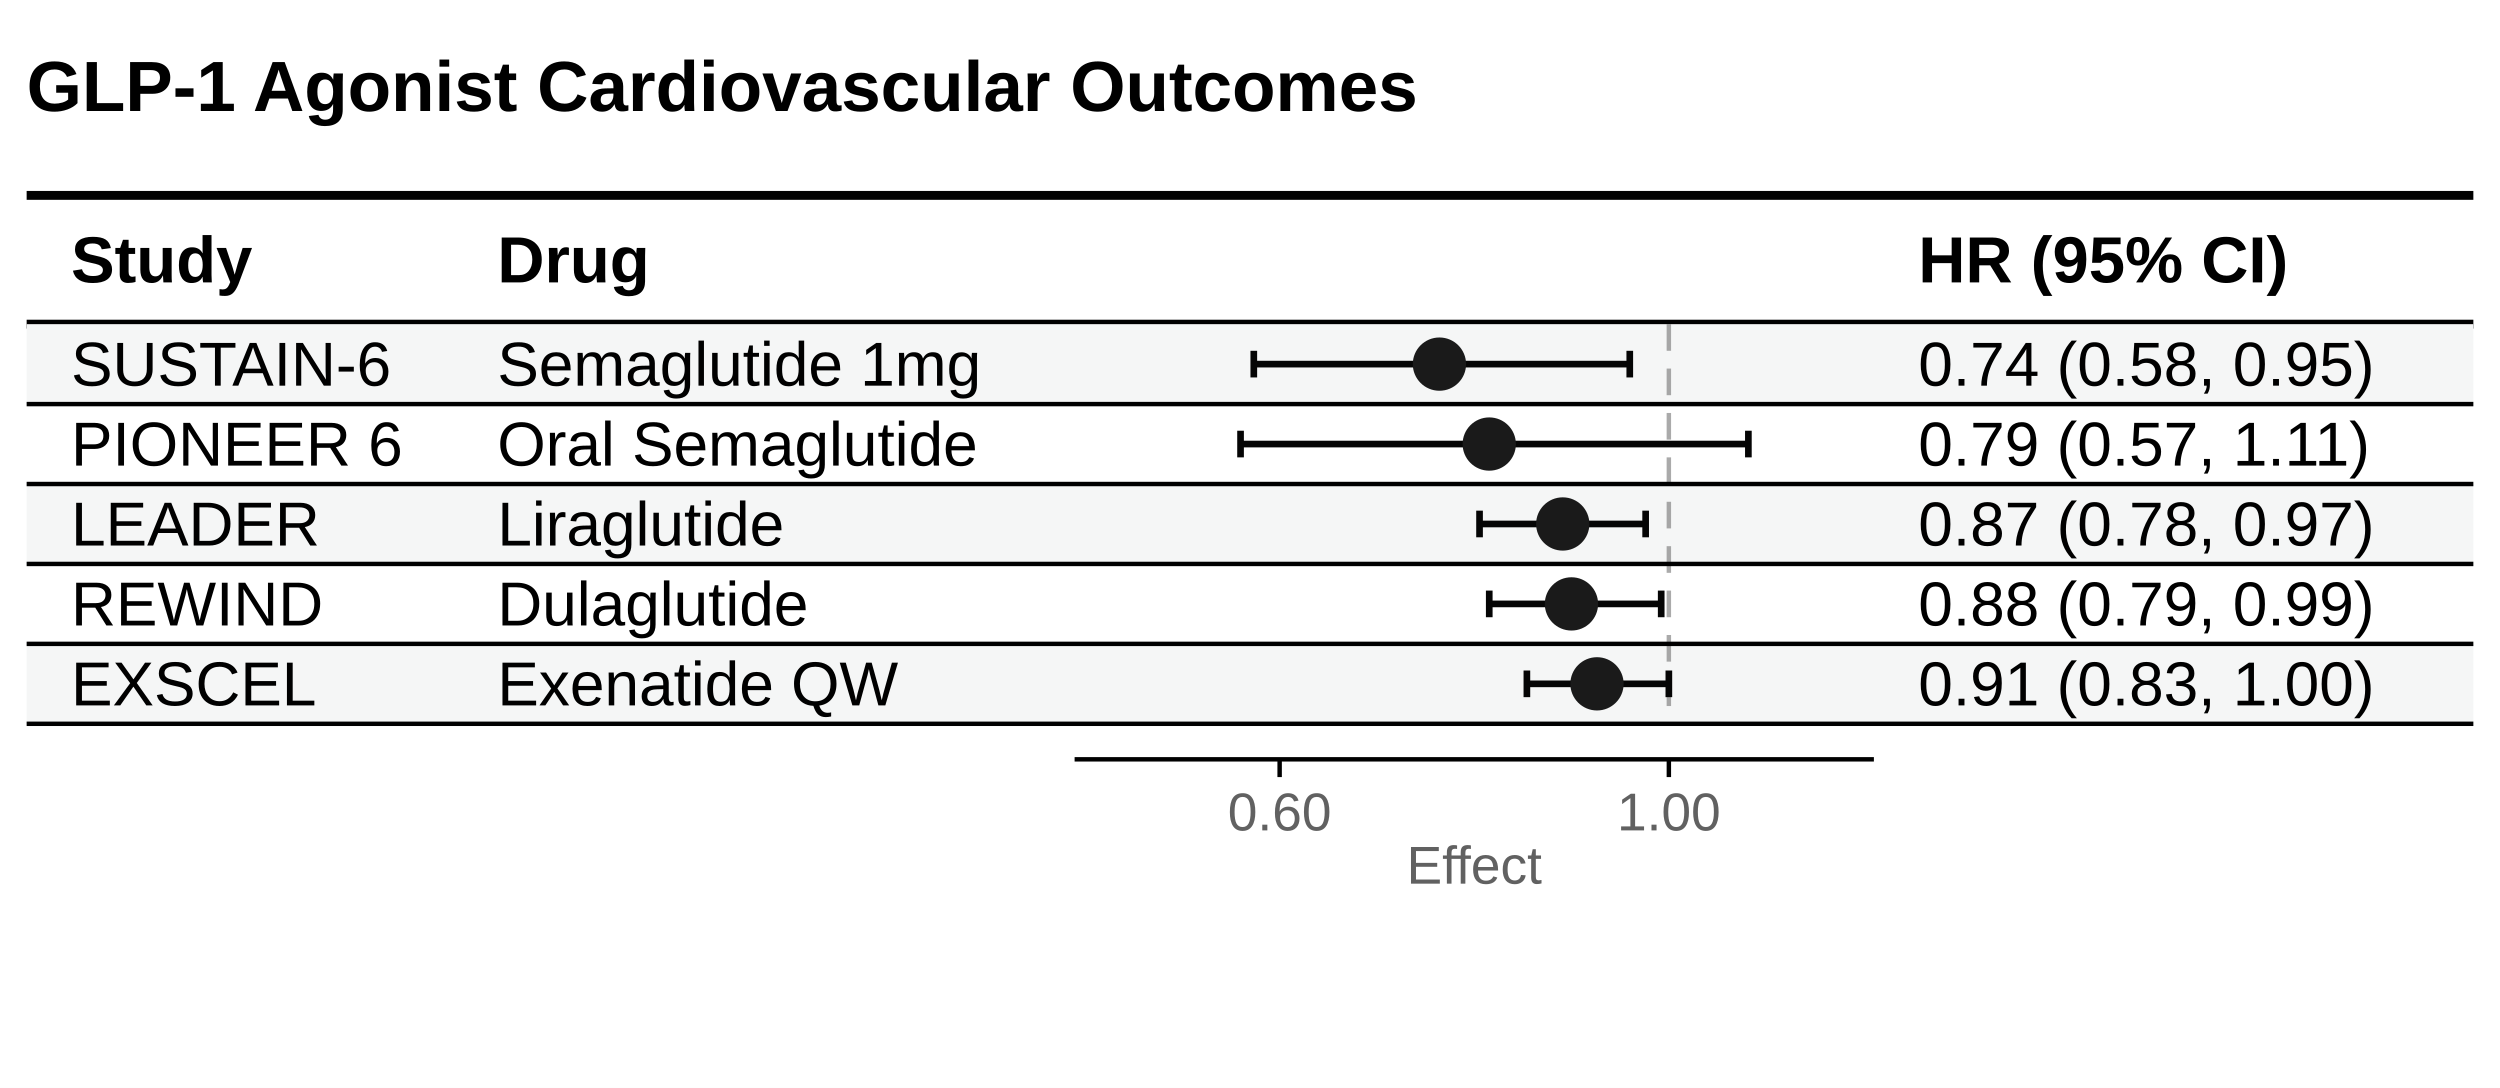
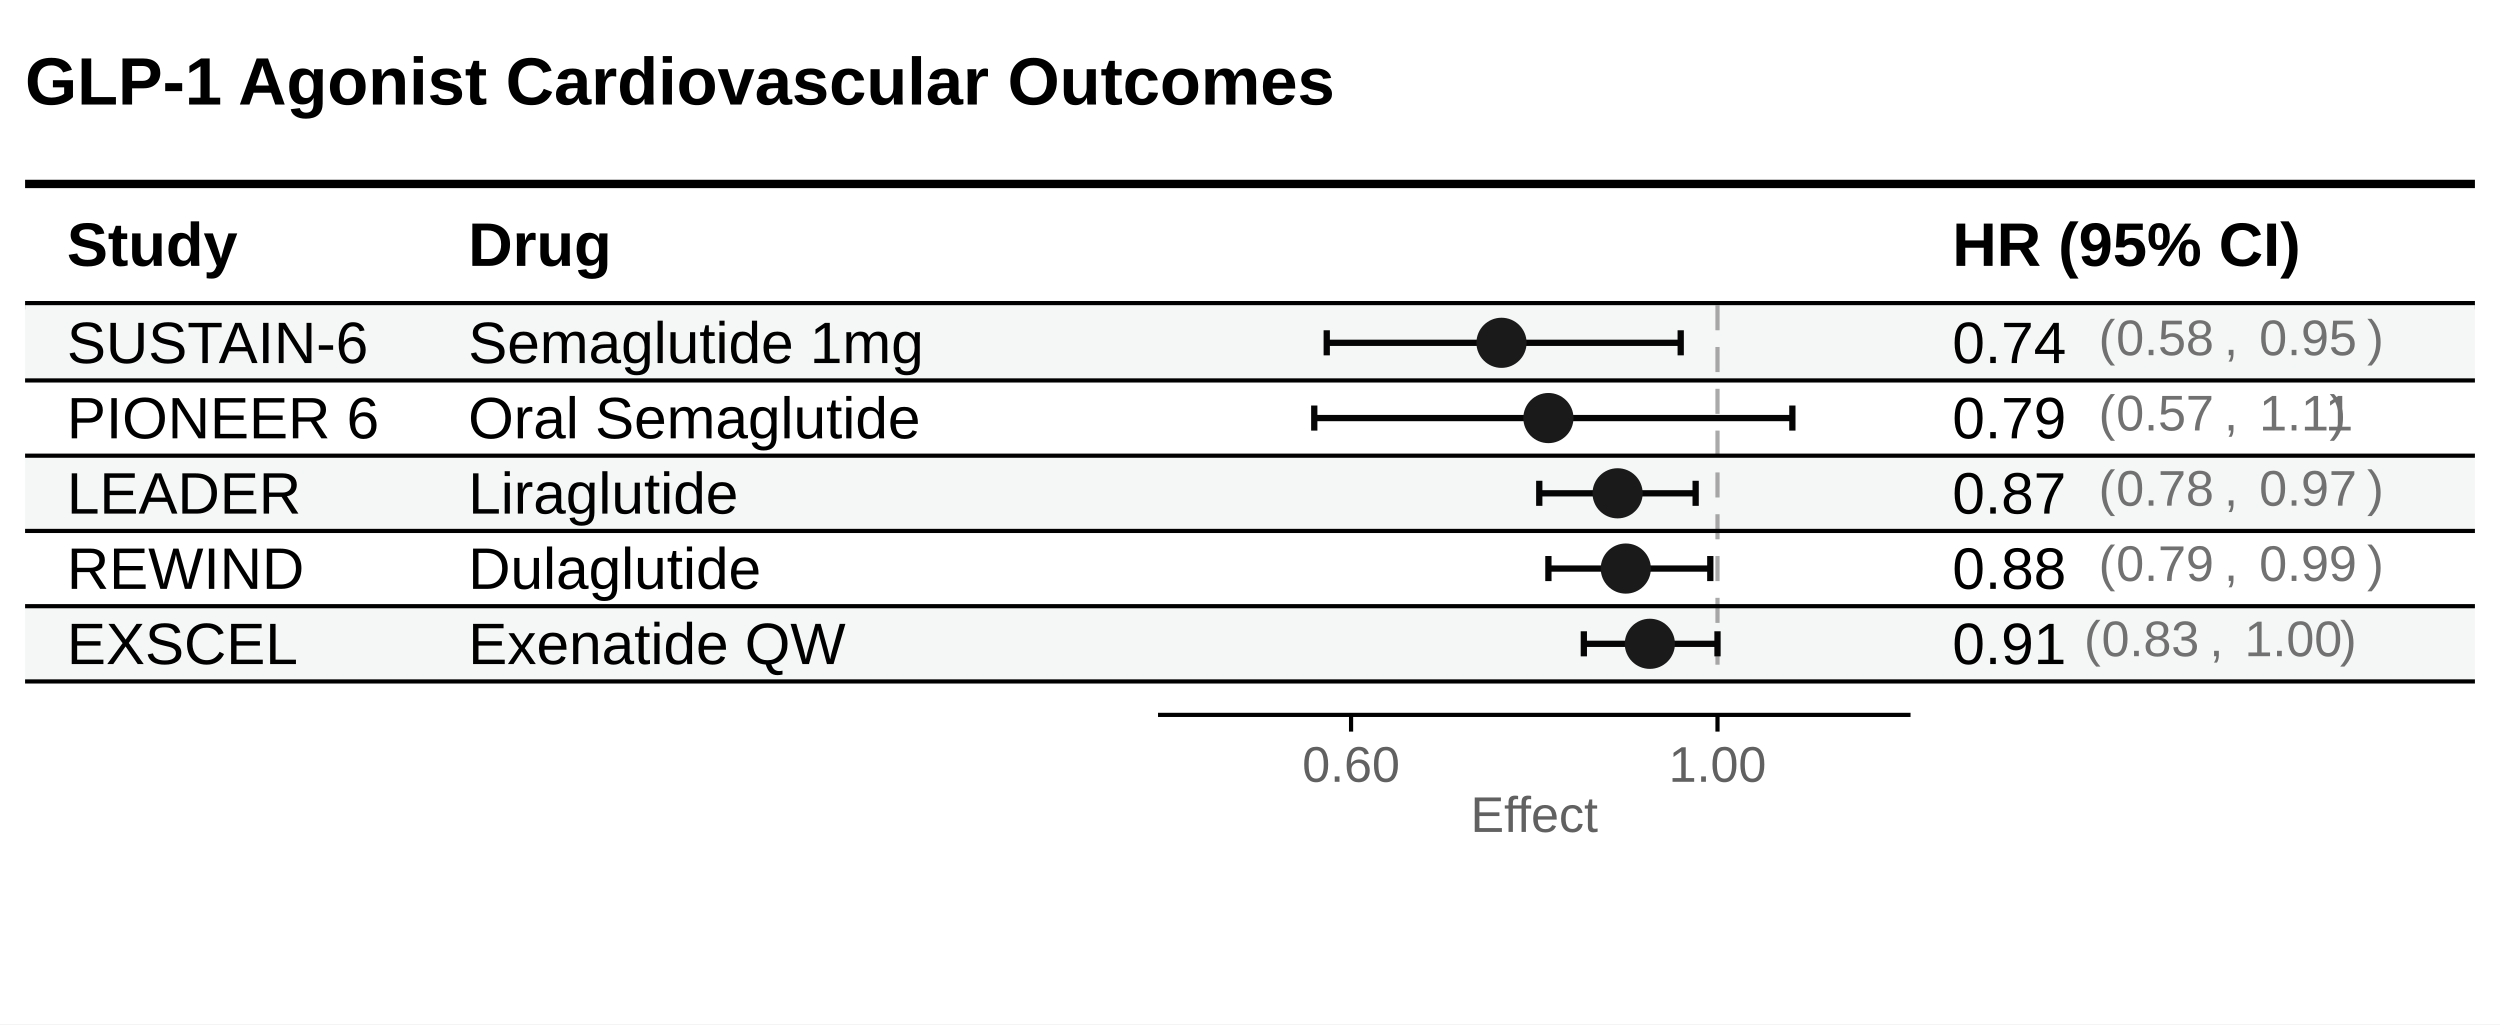
- <svg xmlns="http://www.w3.org/2000/svg" width="700" height="304.618" viewBox="0 0 563 245">
+ <svg xmlns="http://www.w3.org/2000/svg" width="700" height="286.789" viewBox="0 0 598 245">
  <style>
  text {
    font-variant-numeric: tabular-nums;
  }
</style>
  <rect width="100%" height="100%" fill="#FFFFFF" />
  <text x="6" y="25" font-family="Arial, Helvetica, sans-serif" font-size="16px" font-weight="600" fill="#000000">GLP-1 Agonist Cardiovascular Outcomes</text>
-   <line x1="6" x2="557" y1="44" y2="44" stroke="#000000" stroke-width="2" />
+   <line x1="6" x2="592" y1="44" y2="44" stroke="#000000" stroke-width="2" />
  <text class="cell-text" dominant-baseline="central" x="16" y="58.5" font-family="Arial, Helvetica, sans-serif" font-size="14.7px" font-weight="600" fill="#000000">Study</text>
  <text class="cell-text" dominant-baseline="central" x="112" y="58.5" font-family="Arial, Helvetica, sans-serif" font-size="14.7px" font-weight="600" text-anchor="start" fill="#000000">Drug</text>
-   <text class="cell-text" dominant-baseline="central" x="432" y="58.5" font-family="Arial, Helvetica, sans-serif" font-size="14.7px" font-weight="600" text-anchor="start" fill="#000000">HR (95% CI)</text>
-   <line x1="6" x2="557" y1="73" y2="73" stroke="#000000" stroke-width="2" />
-   <rect x="6" y="73" width="551" height="18" fill="#F5F6F6" />
-   <rect x="6" y="109" width="551" height="18" fill="#F5F6F6" />
-   <rect x="6" y="145" width="551" height="18" fill="#F5F6F6" />
-   <line x1="375.826" x2="375.826" y1="73" y2="163" stroke="#717171" stroke-width="1" stroke-opacity="0.6" stroke-dasharray="6,4" />
-   <g class="interval effect-0">
-     <line x1="282.356" x2="367.025" y1="82" y2="82" stroke="#050505" stroke-width="1.5" />
-     <line x1="282.356" x2="282.356" y1="79" y2="85" stroke="#050505" stroke-width="1.5" />
-     <line x1="367.025" x2="367.025" y1="79" y2="85" stroke="#050505" stroke-width="1.5" />
-     <circle cx="324.16" cy="82" r="6" fill="#1A1A1A" />
-   </g>
-   <g class="interval effect-0">
-     <line x1="279.372" x2="393.734" y1="100" y2="100" stroke="#050505" stroke-width="1.5" />
-     <line x1="279.372" x2="279.372" y1="97" y2="103" stroke="#050505" stroke-width="1.5" />
-     <line x1="393.734" x2="393.734" y1="97" y2="103" stroke="#050505" stroke-width="1.5" />
-     <circle cx="335.379" cy="100" r="6" fill="#1A1A1A" />
-   </g>
-   <g class="interval effect-0">
-     <line x1="333.193" x2="370.6" y1="118" y2="118" stroke="#050505" stroke-width="1.5" />
-     <line x1="333.193" x2="333.193" y1="115" y2="121" stroke="#050505" stroke-width="1.5" />
-     <line x1="370.6" x2="370.6" y1="115" y2="121" stroke="#050505" stroke-width="1.5" />
-     <circle cx="351.93" cy="118" r="6" fill="#1A1A1A" />
-   </g>
-   <g class="interval effect-0">
-     <line x1="335.379" x2="374.102" y1="136" y2="136" stroke="#050505" stroke-width="1.5" />
-     <line x1="335.379" x2="335.379" y1="133" y2="139" stroke="#050505" stroke-width="1.5" />
-     <line x1="374.102" x2="374.102" y1="133" y2="139" stroke="#050505" stroke-width="1.5" />
-     <circle cx="353.891" cy="136" r="6" fill="#1A1A1A" />
-   </g>
-   <g class="interval effect-0">
-     <line x1="343.854" x2="375.826" y1="154" y2="154" stroke="#050505" stroke-width="1.5" />
-     <line x1="343.854" x2="343.854" y1="151" y2="157" stroke="#050505" stroke-width="1.5" />
-     <line x1="375.826" x2="375.826" y1="151" y2="157" stroke="#050505" stroke-width="1.5" />
-     <circle cx="359.644" cy="154" r="6" fill="#1A1A1A" />
+   <text class="cell-text" dominant-baseline="central" x="467" y="58.5" font-family="Arial, Helvetica, sans-serif" font-size="14.7px" font-weight="600" text-anchor="start" fill="#000000">HR (95% CI)</text>
+   <line x1="6" x2="592" y1="73" y2="73" stroke="#000000" stroke-width="2" />
+   <rect x="6" y="73" width="586" height="18" fill="#F5F6F6" />
+   <rect x="6" y="109" width="586" height="18" fill="#F5F6F6" />
+   <rect x="6" y="145" width="586" height="18" fill="#F5F6F6" />
+   <line x1="410.826" x2="410.826" y1="73" y2="163" stroke="#717171" stroke-width="1" stroke-opacity="0.6" stroke-dasharray="6,4" />
+   <g class="interval effect-0">
+     <line x1="317.356" x2="402.025" y1="82" y2="82" stroke="#050505" stroke-width="1.5" />
+     <line x1="317.356" x2="317.356" y1="79" y2="85" stroke="#050505" stroke-width="1.5" />
+     <line x1="402.025" x2="402.025" y1="79" y2="85" stroke="#050505" stroke-width="1.5" />
+     <circle cx="359.16" cy="82" r="6" fill="#1A1A1A" />
+   </g>
+   <g class="interval effect-0">
+     <line x1="314.372" x2="428.734" y1="100" y2="100" stroke="#050505" stroke-width="1.5" />
+     <line x1="314.372" x2="314.372" y1="97" y2="103" stroke="#050505" stroke-width="1.5" />
+     <line x1="428.734" x2="428.734" y1="97" y2="103" stroke="#050505" stroke-width="1.5" />
+     <circle cx="370.379" cy="100" r="6" fill="#1A1A1A" />
+   </g>
+   <g class="interval effect-0">
+     <line x1="368.193" x2="405.6" y1="118" y2="118" stroke="#050505" stroke-width="1.5" />
+     <line x1="368.193" x2="368.193" y1="115" y2="121" stroke="#050505" stroke-width="1.5" />
+     <line x1="405.6" x2="405.6" y1="115" y2="121" stroke="#050505" stroke-width="1.5" />
+     <circle cx="386.93" cy="118" r="6" fill="#1A1A1A" />
+   </g>
+   <g class="interval effect-0">
+     <line x1="370.379" x2="409.102" y1="136" y2="136" stroke="#050505" stroke-width="1.5" />
+     <line x1="370.379" x2="370.379" y1="133" y2="139" stroke="#050505" stroke-width="1.5" />
+     <line x1="409.102" x2="409.102" y1="133" y2="139" stroke="#050505" stroke-width="1.5" />
+     <circle cx="388.891" cy="136" r="6" fill="#1A1A1A" />
+   </g>
+   <g class="interval effect-0">
+     <line x1="378.854" x2="410.826" y1="154" y2="154" stroke="#050505" stroke-width="1.5" />
+     <line x1="378.854" x2="378.854" y1="151" y2="157" stroke="#050505" stroke-width="1.5" />
+     <line x1="410.826" x2="410.826" y1="151" y2="157" stroke="#050505" stroke-width="1.5" />
+     <circle cx="394.644" cy="154" r="6" fill="#1A1A1A" />
  </g>
  <g transform="translate(0, 171)">
-     <line x1="242" x2="422" y1="0" y2="0" stroke="#000000" stroke-width="1" />
-     <line x1="288.174" x2="288.174" y1="0" y2="4" stroke="#000000" stroke-width="1" />
-     <text x="288.174" y="16" text-anchor="middle" font-family="Arial, Helvetica, sans-serif" font-size="12px" font-weight="400" font-style="normal" fill="#616161">0.60</text>
-     <line x1="375.826" x2="375.826" y1="0" y2="4" stroke="#000000" stroke-width="1" />
-     <text x="375.826" y="16" text-anchor="middle" font-family="Arial, Helvetica, sans-serif" font-size="12px" font-weight="400" font-style="normal" fill="#616161">1.00</text>
-     <text x="332" y="28" text-anchor="middle" font-family="Arial, Helvetica, sans-serif" font-size="12px" font-weight="400" font-style="normal" fill="#616161">Effect</text>
+     <line x1="277" x2="457" y1="0" y2="0" stroke="#000000" stroke-width="1" />
+     <line x1="323.174" x2="323.174" y1="0" y2="4" stroke="#000000" stroke-width="1" />
+     <text x="323.174" y="16" text-anchor="middle" font-family="Arial, Helvetica, sans-serif" font-size="12px" font-weight="400" font-style="normal" fill="#616161">0.60</text>
+     <line x1="410.826" x2="410.826" y1="0" y2="4" stroke="#000000" stroke-width="1" />
+     <text x="410.826" y="16" text-anchor="middle" font-family="Arial, Helvetica, sans-serif" font-size="12px" font-weight="400" font-style="normal" fill="#616161">1.00</text>
+     <text x="367" y="28" text-anchor="middle" font-family="Arial, Helvetica, sans-serif" font-size="12px" font-weight="400" font-style="normal" fill="#616161">Effect</text>
  </g>
  <text class="cell-text" dominant-baseline="central" x="16" y="82" font-family="Arial, Helvetica, sans-serif" font-size="14px" font-weight="400" font-style="normal" fill="#000000">SUSTAIN-6</text>
-   <text class="cell-text" dominant-baseline="central" x="112" y="82" font-family="Arial, Helvetica, sans-serif" font-size="14px" font-weight="400" font-style="normal" text-anchor="start" fill="#000000">Semaglutide 1mg</text>
-   <text class="cell-text" dominant-baseline="central" x="432" y="82" font-family="Arial, Helvetica, sans-serif" font-size="14px" font-weight="400" font-style="normal" text-anchor="start" fill="#000000">0.74 (0.58, 0.95)</text>
-   <line x1="6" x2="557" y1="91" y2="91" stroke="#000000" stroke-width="1" />
+   <g font-family="Arial, Helvetica, sans-serif" font-size="14px" font-weight="400" font-style="normal" fill="#000000" transform="translate(112 73.6)">
+     <text y="8.40" dominant-baseline="central">Semaglutide 1mg</text>
+   </g>
+   <g font-family="Arial, Helvetica, sans-serif" font-size="14px" font-weight="400" font-style="normal" fill="#000000" transform="translate(467 73.6)">
+     <g>
+       <g transform="translate(0 0)">
+         <text y="8.40" dominant-baseline="central">0.74</text>
+       </g>
+       <g transform="translate(30.1 0)">
+         <text y="8.40" dominant-baseline="central"> </text>
+       </g>
+       <g transform="translate(35 0)">
+         <g>
+           <g transform="translate(0 0)">
+             <text y="7.20" font-size="12" fill="#717171" dominant-baseline="central">(</text>
+           </g>
+           <g transform="translate(4.2 0)">
+             <text y="7.20" font-size="12" fill="#717171" dominant-baseline="central">0.58</text>
+           </g>
+           <g transform="translate(30 0)">
+             <text y="7.20" font-size="12" fill="#717171" dominant-baseline="central">, </text>
+           </g>
+           <g transform="translate(38.4 0)">
+             <text y="7.20" font-size="12" fill="#717171" dominant-baseline="central">0.95</text>
+           </g>
+           <g transform="translate(64.2 0)">
+             <text y="7.20" font-size="12" fill="#717171" dominant-baseline="central">)</text>
+           </g>
+         </g>
+       </g>
+     </g>
+   </g>
+   <line x1="6" x2="592" y1="91" y2="91" stroke="#000000" stroke-width="1" />
  <text class="cell-text" dominant-baseline="central" x="16" y="100" font-family="Arial, Helvetica, sans-serif" font-size="14px" font-weight="400" font-style="normal" fill="#000000">PIONEER 6</text>
-   <text class="cell-text" dominant-baseline="central" x="112" y="100" font-family="Arial, Helvetica, sans-serif" font-size="14px" font-weight="400" font-style="normal" text-anchor="start" fill="#000000">Oral Semaglutide</text>
-   <text class="cell-text" dominant-baseline="central" x="432" y="100" font-family="Arial, Helvetica, sans-serif" font-size="14px" font-weight="400" font-style="normal" text-anchor="start" fill="#000000">0.79 (0.57, 1.11)</text>
-   <line x1="6" x2="557" y1="109" y2="109" stroke="#000000" stroke-width="1" />
+   <g font-family="Arial, Helvetica, sans-serif" font-size="14px" font-weight="400" font-style="normal" fill="#000000" transform="translate(112 91.6)">
+     <text y="8.40" dominant-baseline="central">Oral Semaglutide</text>
+   </g>
+   <g font-family="Arial, Helvetica, sans-serif" font-size="14px" font-weight="400" font-style="normal" fill="#000000" transform="translate(467 91.6)">
+     <g>
+       <g transform="translate(0 0)">
+         <text y="8.40" dominant-baseline="central">0.79</text>
+       </g>
+       <g transform="translate(30.1 0)">
+         <text y="8.40" dominant-baseline="central"> </text>
+       </g>
+       <g transform="translate(35 0)">
+         <g>
+           <g transform="translate(0 0)">
+             <text y="7.20" font-size="12" fill="#717171" dominant-baseline="central">(</text>
+           </g>
+           <g transform="translate(4.2 0)">
+             <text y="7.20" font-size="12" fill="#717171" dominant-baseline="central">0.57</text>
+           </g>
+           <g transform="translate(30 0)">
+             <text y="7.20" font-size="12" fill="#717171" dominant-baseline="central">, </text>
+           </g>
+           <g transform="translate(38.4 0)">
+             <text y="7.20" font-size="12" fill="#717171" dominant-baseline="central">1.11</text>
+           </g>
+           <g transform="translate(55.2 0)">
+             <text y="7.20" font-size="12" fill="#717171" dominant-baseline="central">)</text>
+           </g>
+         </g>
+       </g>
+     </g>
+   </g>
+   <line x1="6" x2="592" y1="109" y2="109" stroke="#000000" stroke-width="1" />
  <text class="cell-text" dominant-baseline="central" x="16" y="118" font-family="Arial, Helvetica, sans-serif" font-size="14px" font-weight="400" font-style="normal" fill="#000000">LEADER</text>
-   <text class="cell-text" dominant-baseline="central" x="112" y="118" font-family="Arial, Helvetica, sans-serif" font-size="14px" font-weight="400" font-style="normal" text-anchor="start" fill="#000000">Liraglutide</text>
-   <text class="cell-text" dominant-baseline="central" x="432" y="118" font-family="Arial, Helvetica, sans-serif" font-size="14px" font-weight="400" font-style="normal" text-anchor="start" fill="#000000">0.87 (0.78, 0.97)</text>
-   <line x1="6" x2="557" y1="127" y2="127" stroke="#000000" stroke-width="1" />
+   <g font-family="Arial, Helvetica, sans-serif" font-size="14px" font-weight="400" font-style="normal" fill="#000000" transform="translate(112 109.6)">
+     <text y="8.40" dominant-baseline="central">Liraglutide</text>
+   </g>
+   <g font-family="Arial, Helvetica, sans-serif" font-size="14px" font-weight="400" font-style="normal" fill="#000000" transform="translate(467 109.6)">
+     <g>
+       <g transform="translate(0 0)">
+         <text y="8.40" dominant-baseline="central">0.87</text>
+       </g>
+       <g transform="translate(30.1 0)">
+         <text y="8.40" dominant-baseline="central"> </text>
+       </g>
+       <g transform="translate(35 0)">
+         <g>
+           <g transform="translate(0 0)">
+             <text y="7.20" font-size="12" fill="#717171" dominant-baseline="central">(</text>
+           </g>
+           <g transform="translate(4.2 0)">
+             <text y="7.20" font-size="12" fill="#717171" dominant-baseline="central">0.78</text>
+           </g>
+           <g transform="translate(30 0)">
+             <text y="7.20" font-size="12" fill="#717171" dominant-baseline="central">, </text>
+           </g>
+           <g transform="translate(38.4 0)">
+             <text y="7.20" font-size="12" fill="#717171" dominant-baseline="central">0.97</text>
+           </g>
+           <g transform="translate(64.2 0)">
+             <text y="7.20" font-size="12" fill="#717171" dominant-baseline="central">)</text>
+           </g>
+         </g>
+       </g>
+     </g>
+   </g>
+   <line x1="6" x2="592" y1="127" y2="127" stroke="#000000" stroke-width="1" />
  <text class="cell-text" dominant-baseline="central" x="16" y="136" font-family="Arial, Helvetica, sans-serif" font-size="14px" font-weight="400" font-style="normal" fill="#000000">REWIND</text>
-   <text class="cell-text" dominant-baseline="central" x="112" y="136" font-family="Arial, Helvetica, sans-serif" font-size="14px" font-weight="400" font-style="normal" text-anchor="start" fill="#000000">Dulaglutide</text>
-   <text class="cell-text" dominant-baseline="central" x="432" y="136" font-family="Arial, Helvetica, sans-serif" font-size="14px" font-weight="400" font-style="normal" text-anchor="start" fill="#000000">0.88 (0.79, 0.99)</text>
-   <line x1="6" x2="557" y1="145" y2="145" stroke="#000000" stroke-width="1" />
+   <g font-family="Arial, Helvetica, sans-serif" font-size="14px" font-weight="400" font-style="normal" fill="#000000" transform="translate(112 127.6)">
+     <text y="8.40" dominant-baseline="central">Dulaglutide</text>
+   </g>
+   <g font-family="Arial, Helvetica, sans-serif" font-size="14px" font-weight="400" font-style="normal" fill="#000000" transform="translate(467 127.6)">
+     <g>
+       <g transform="translate(0 0)">
+         <text y="8.40" dominant-baseline="central">0.88</text>
+       </g>
+       <g transform="translate(30.1 0)">
+         <text y="8.40" dominant-baseline="central"> </text>
+       </g>
+       <g transform="translate(35 0)">
+         <g>
+           <g transform="translate(0 0)">
+             <text y="7.20" font-size="12" fill="#717171" dominant-baseline="central">(</text>
+           </g>
+           <g transform="translate(4.2 0)">
+             <text y="7.20" font-size="12" fill="#717171" dominant-baseline="central">0.79</text>
+           </g>
+           <g transform="translate(30 0)">
+             <text y="7.20" font-size="12" fill="#717171" dominant-baseline="central">, </text>
+           </g>
+           <g transform="translate(38.4 0)">
+             <text y="7.20" font-size="12" fill="#717171" dominant-baseline="central">0.99</text>
+           </g>
+           <g transform="translate(64.2 0)">
+             <text y="7.20" font-size="12" fill="#717171" dominant-baseline="central">)</text>
+           </g>
+         </g>
+       </g>
+     </g>
+   </g>
+   <line x1="6" x2="592" y1="145" y2="145" stroke="#000000" stroke-width="1" />
  <text class="cell-text" dominant-baseline="central" x="16" y="154" font-family="Arial, Helvetica, sans-serif" font-size="14px" font-weight="400" font-style="normal" fill="#000000">EXSCEL</text>
-   <text class="cell-text" dominant-baseline="central" x="112" y="154" font-family="Arial, Helvetica, sans-serif" font-size="14px" font-weight="400" font-style="normal" text-anchor="start" fill="#000000">Exenatide QW</text>
-   <text class="cell-text" dominant-baseline="central" x="432" y="154" font-family="Arial, Helvetica, sans-serif" font-size="14px" font-weight="400" font-style="normal" text-anchor="start" fill="#000000">0.91 (0.83, 1.00)</text>
-   <line x1="6" x2="557" y1="163" y2="163" stroke="#000000" stroke-width="1" />
+   <g font-family="Arial, Helvetica, sans-serif" font-size="14px" font-weight="400" font-style="normal" fill="#000000" transform="translate(112 145.6)">
+     <text y="8.40" dominant-baseline="central">Exenatide QW</text>
+   </g>
+   <g font-family="Arial, Helvetica, sans-serif" font-size="14px" font-weight="400" font-style="normal" fill="#000000" transform="translate(467 145.6)">
+     <g>
+       <g transform="translate(0 0)">
+         <text y="8.40" dominant-baseline="central">0.91</text>
+       </g>
+       <g transform="translate(26.6 0)">
+         <text y="8.40" dominant-baseline="central"> </text>
+       </g>
+       <g transform="translate(31.5 0)">
+         <g>
+           <g transform="translate(0 0)">
+             <text y="7.20" font-size="12" fill="#717171" dominant-baseline="central">(</text>
+           </g>
+           <g transform="translate(4.2 0)">
+             <text y="7.20" font-size="12" fill="#717171" dominant-baseline="central">0.83</text>
+           </g>
+           <g transform="translate(30 0)">
+             <text y="7.20" font-size="12" fill="#717171" dominant-baseline="central">, </text>
+           </g>
+           <g transform="translate(38.4 0)">
+             <text y="7.20" font-size="12" fill="#717171" dominant-baseline="central">1.00</text>
+           </g>
+           <g transform="translate(61.2 0)">
+             <text y="7.20" font-size="12" fill="#717171" dominant-baseline="central">)</text>
+           </g>
+         </g>
+       </g>
+     </g>
+   </g>
+   <line x1="6" x2="592" y1="163" y2="163" stroke="#000000" stroke-width="1" />
</svg>
